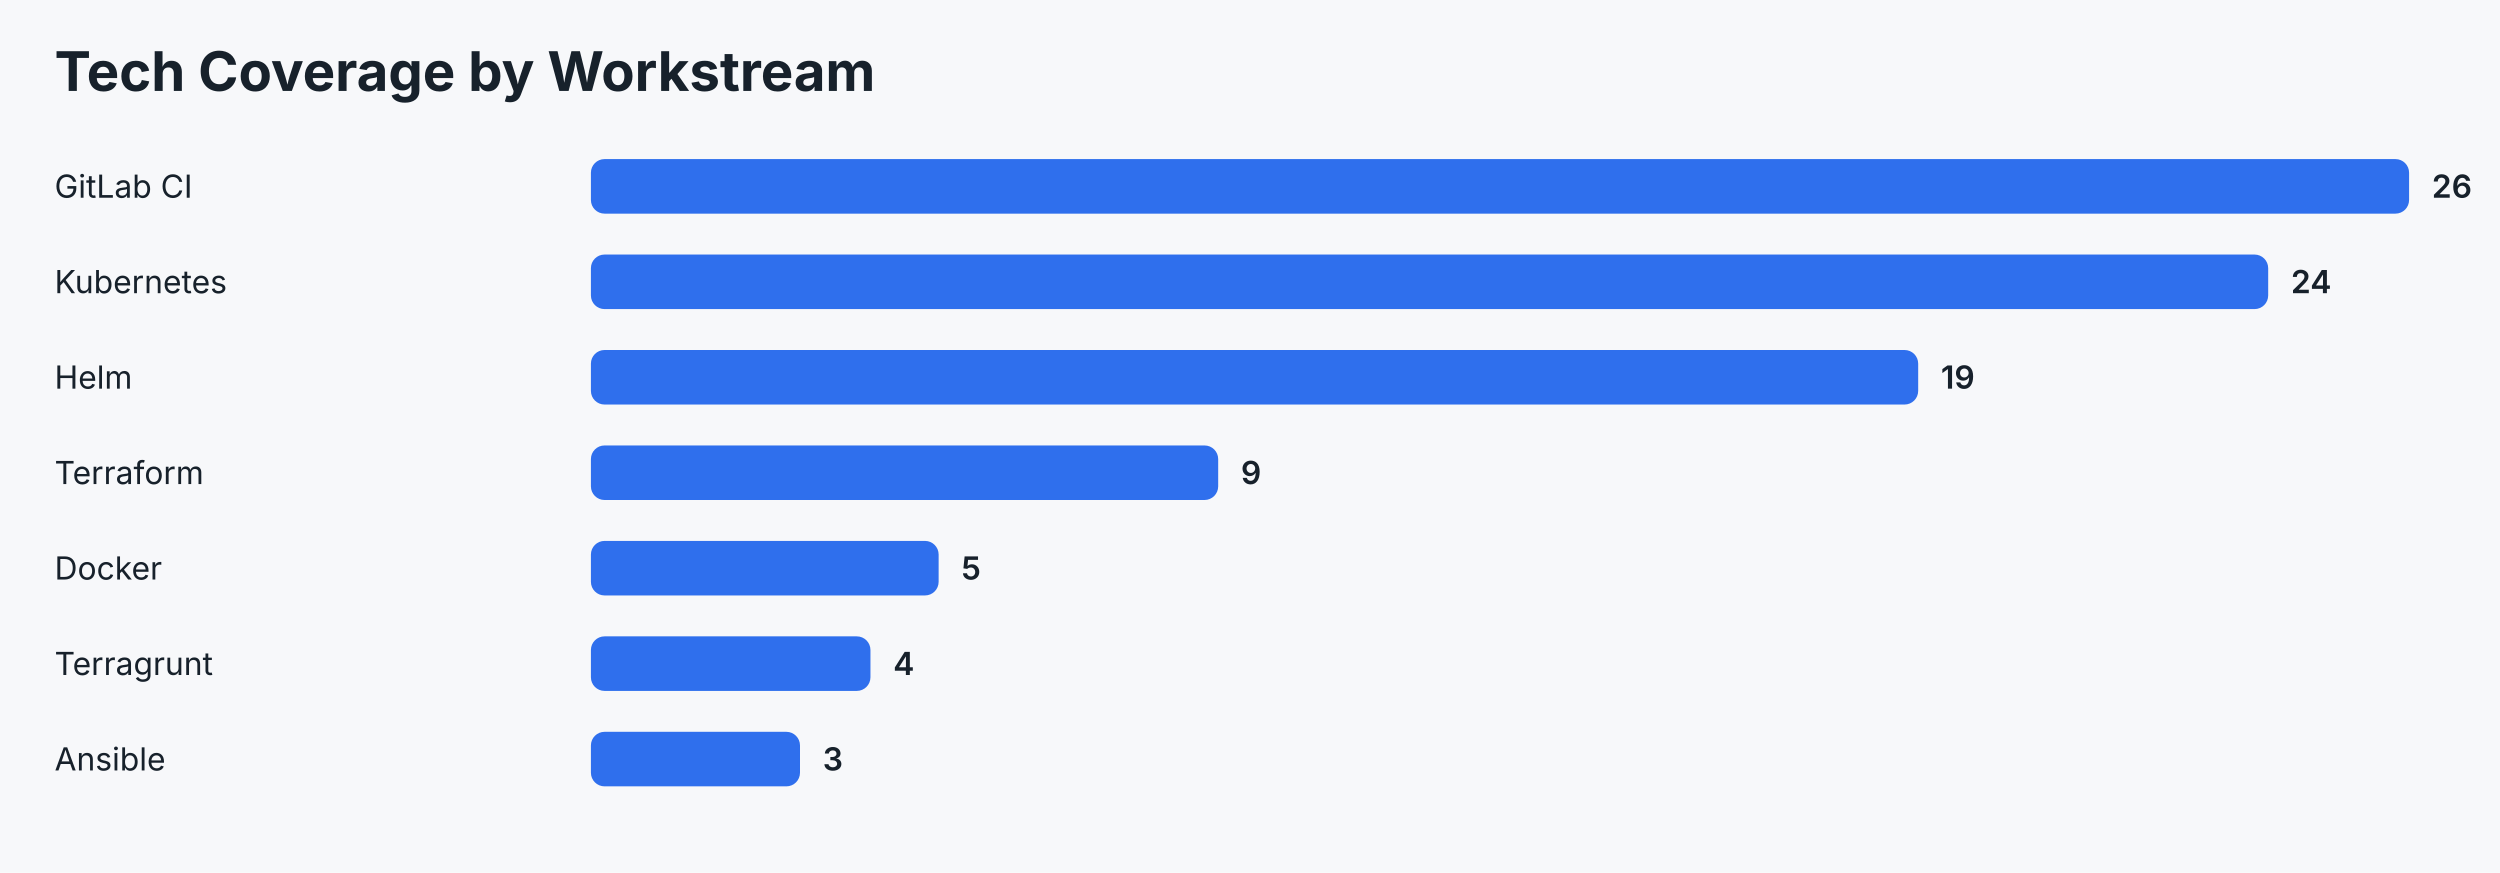
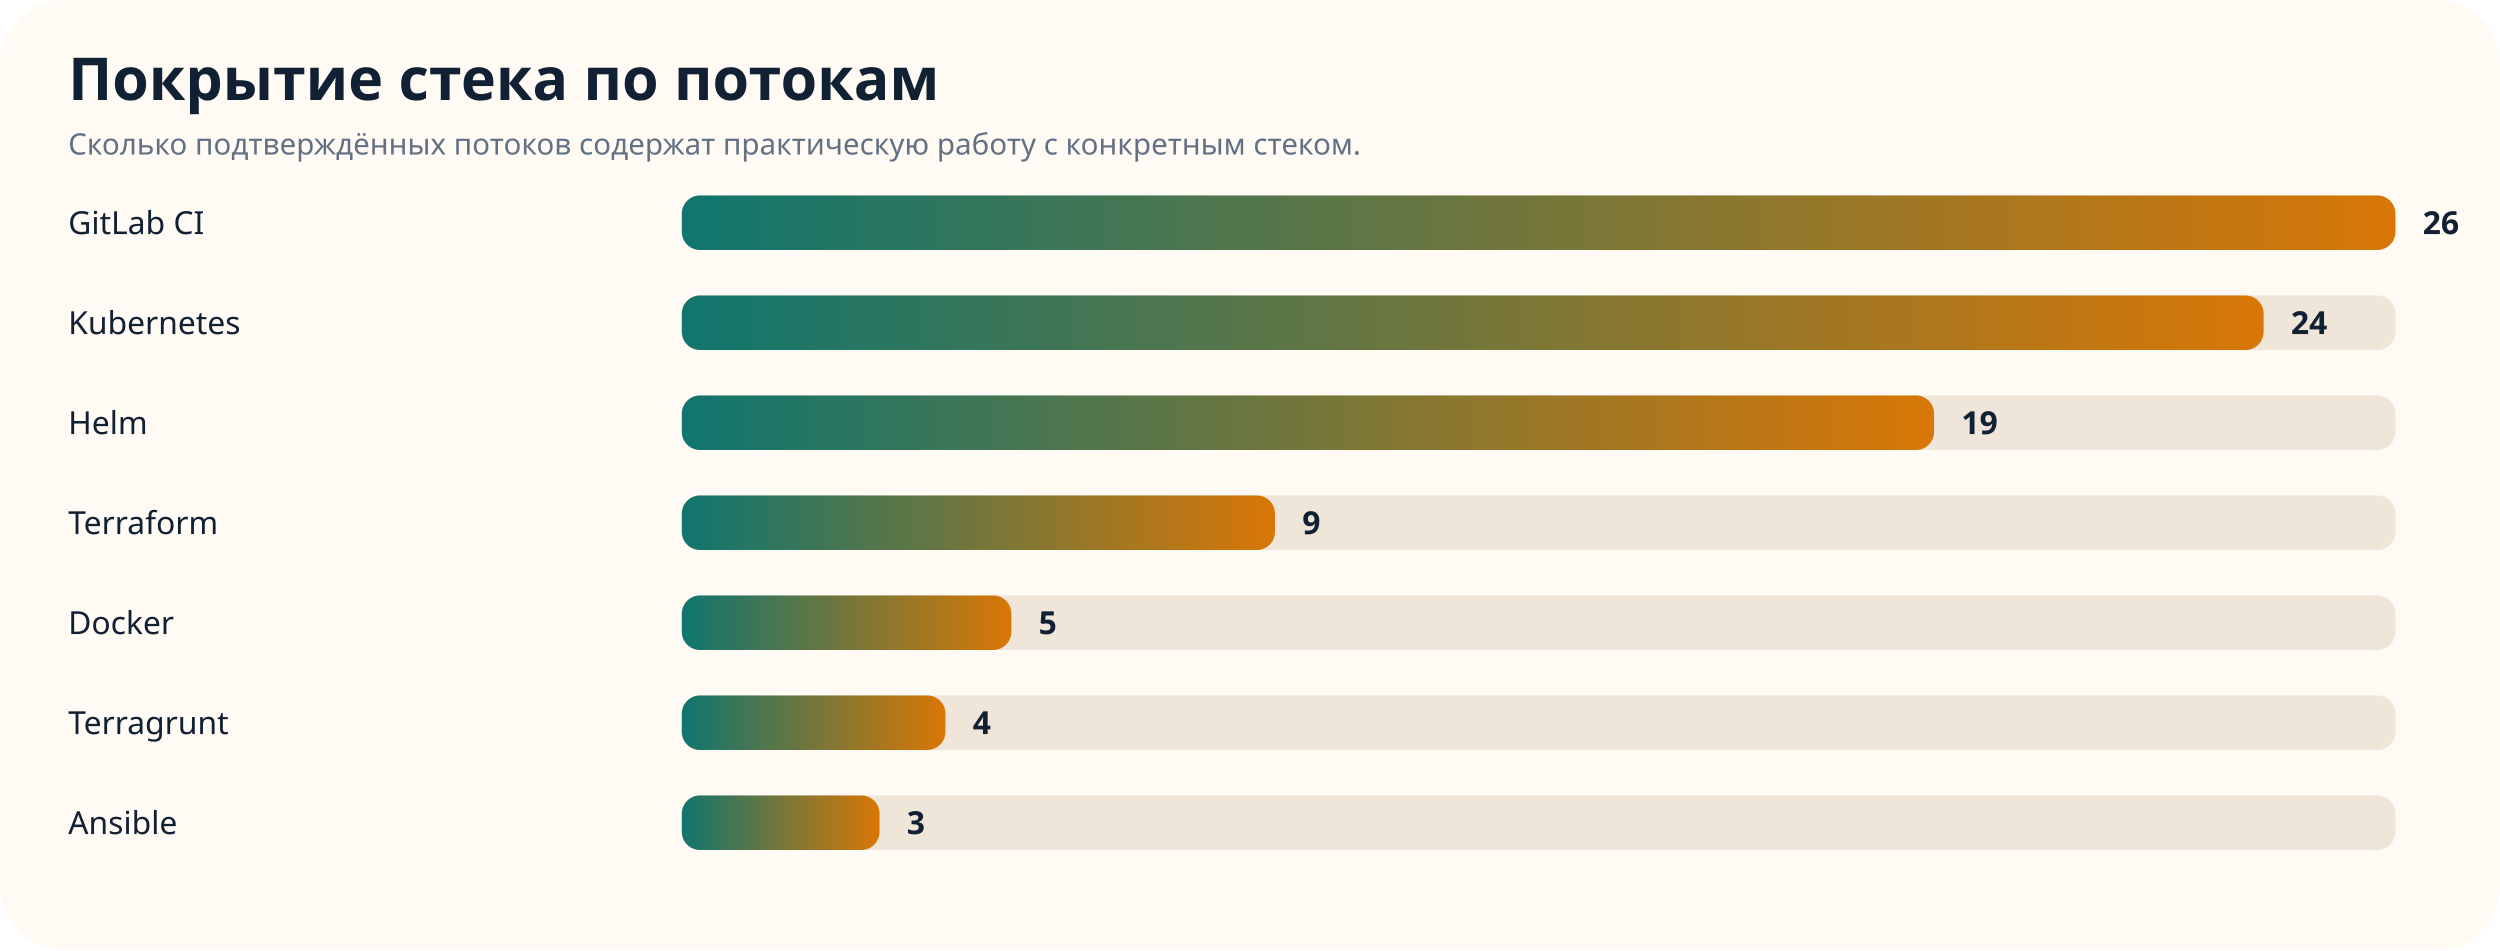
- <svg xmlns="http://www.w3.org/2000/svg" width="1100" height="384" viewBox="0 0 1100 384">
+ <svg xmlns="http://www.w3.org/2000/svg" width="1100" height="418" viewBox="0 0 1100 418">
  <style>
- text { font-family: -apple-system, BlinkMacSystemFont, 'Segoe UI', sans-serif; fill: #17212b; }
- .title { font-size: 24px; font-weight: 700; }
- .label { font-size: 14px; }
- .value { font-size: 14px; font-weight: 600; }
+ text { font-family: 'Manrope', 'Segoe UI', sans-serif; fill: #112033; }.title { font-size: 26px; font-weight: 800; }.subtitle { font-size: 13px; fill: #627084; }.label { font-size: 14px; }.axis { font-size: 12px; fill: #6d7a8d; }.value { font-size: 14px; font-weight: 700; }
</style>
-   <rect x="0" y="0" width="1100" height="384" fill="#f7f8fa" />
-   <text class="title" x="24" y="40">Tech Coverage by Workstream</text>
-   <text class="label" x="24" y="87">GitLab CI</text>
-   <rect x="260" y="70" rx="6" ry="6" width="800" height="24" fill="#2f6fed" />
-   <text class="value" x="1070" y="87">26</text>
-   <text class="label" x="24" y="129">Kubernetes</text>
-   <rect x="260" y="112" rx="6" ry="6" width="738" height="24" fill="#2f6fed" />
-   <text class="value" x="1008" y="129">24</text>
-   <text class="label" x="24" y="171">Helm</text>
-   <rect x="260" y="154" rx="6" ry="6" width="584" height="24" fill="#2f6fed" />
-   <text class="value" x="854" y="171">19</text>
-   <text class="label" x="24" y="213">Terraform</text>
-   <rect x="260" y="196" rx="6" ry="6" width="276" height="24" fill="#2f6fed" />
-   <text class="value" x="546" y="213">9</text>
-   <text class="label" x="24" y="255">Docker</text>
-   <rect x="260" y="238" rx="6" ry="6" width="153" height="24" fill="#2f6fed" />
-   <text class="value" x="423" y="255">5</text>
-   <text class="label" x="24" y="297">Terragrunt</text>
-   <rect x="260" y="280" rx="6" ry="6" width="123" height="24" fill="#2f6fed" />
-   <text class="value" x="393" y="297">4</text>
-   <text class="label" x="24" y="339">Ansible</text>
-   <rect x="260" y="322" rx="6" ry="6" width="92" height="24" fill="#2f6fed" />
-   <text class="value" x="362" y="339">3</text>
+   <defs>
+     <linearGradient id="barFill" x1="0" x2="1" y1="0" y2="0">
+       <stop offset="0%" stop-color="#0f766e" />
+       <stop offset="100%" stop-color="#d97706" />
+     </linearGradient>
+   </defs>
+   <rect x="0" y="0" width="1100" height="418" rx="28" ry="28" fill="#fffaf4" />
+   <text class="title" x="30" y="44">Покрытие стека по потокам</text>
+   <text class="subtitle" x="30" y="68">Сколько подтверждённых потоков содержат практическую работу с конкретным стеком.</text>
+   <text class="label" x="30" y="103">GitLab CI</text>
+   <rect x="300" y="86" rx="8" ry="8" width="754" height="24" fill="#efe5d9" />
+   <rect x="300" y="86" rx="8" ry="8" width="754" height="24" fill="url(#barFill)" />
+   <text class="value" x="1066" y="103">26</text>
+   <text class="label" x="30" y="147">Kubernetes</text>
+   <rect x="300" y="130" rx="8" ry="8" width="754" height="24" fill="#efe5d9" />
+   <rect x="300" y="130" rx="8" ry="8" width="696" height="24" fill="url(#barFill)" />
+   <text class="value" x="1008" y="147">24</text>
+   <text class="label" x="30" y="191">Helm</text>
+   <rect x="300" y="174" rx="8" ry="8" width="754" height="24" fill="#efe5d9" />
+   <rect x="300" y="174" rx="8" ry="8" width="551" height="24" fill="url(#barFill)" />
+   <text class="value" x="863" y="191">19</text>
+   <text class="label" x="30" y="235">Terraform</text>
+   <rect x="300" y="218" rx="8" ry="8" width="754" height="24" fill="#efe5d9" />
+   <rect x="300" y="218" rx="8" ry="8" width="261" height="24" fill="url(#barFill)" />
+   <text class="value" x="573" y="235">9</text>
+   <text class="label" x="30" y="279">Docker</text>
+   <rect x="300" y="262" rx="8" ry="8" width="754" height="24" fill="#efe5d9" />
+   <rect x="300" y="262" rx="8" ry="8" width="145" height="24" fill="url(#barFill)" />
+   <text class="value" x="457" y="279">5</text>
+   <text class="label" x="30" y="323">Terragrunt</text>
+   <rect x="300" y="306" rx="8" ry="8" width="754" height="24" fill="#efe5d9" />
+   <rect x="300" y="306" rx="8" ry="8" width="116" height="24" fill="url(#barFill)" />
+   <text class="value" x="428" y="323">4</text>
+   <text class="label" x="30" y="367">Ansible</text>
+   <rect x="300" y="350" rx="8" ry="8" width="754" height="24" fill="#efe5d9" />
+   <rect x="300" y="350" rx="8" ry="8" width="87" height="24" fill="url(#barFill)" />
+   <text class="value" x="399" y="367">3</text>
</svg>
